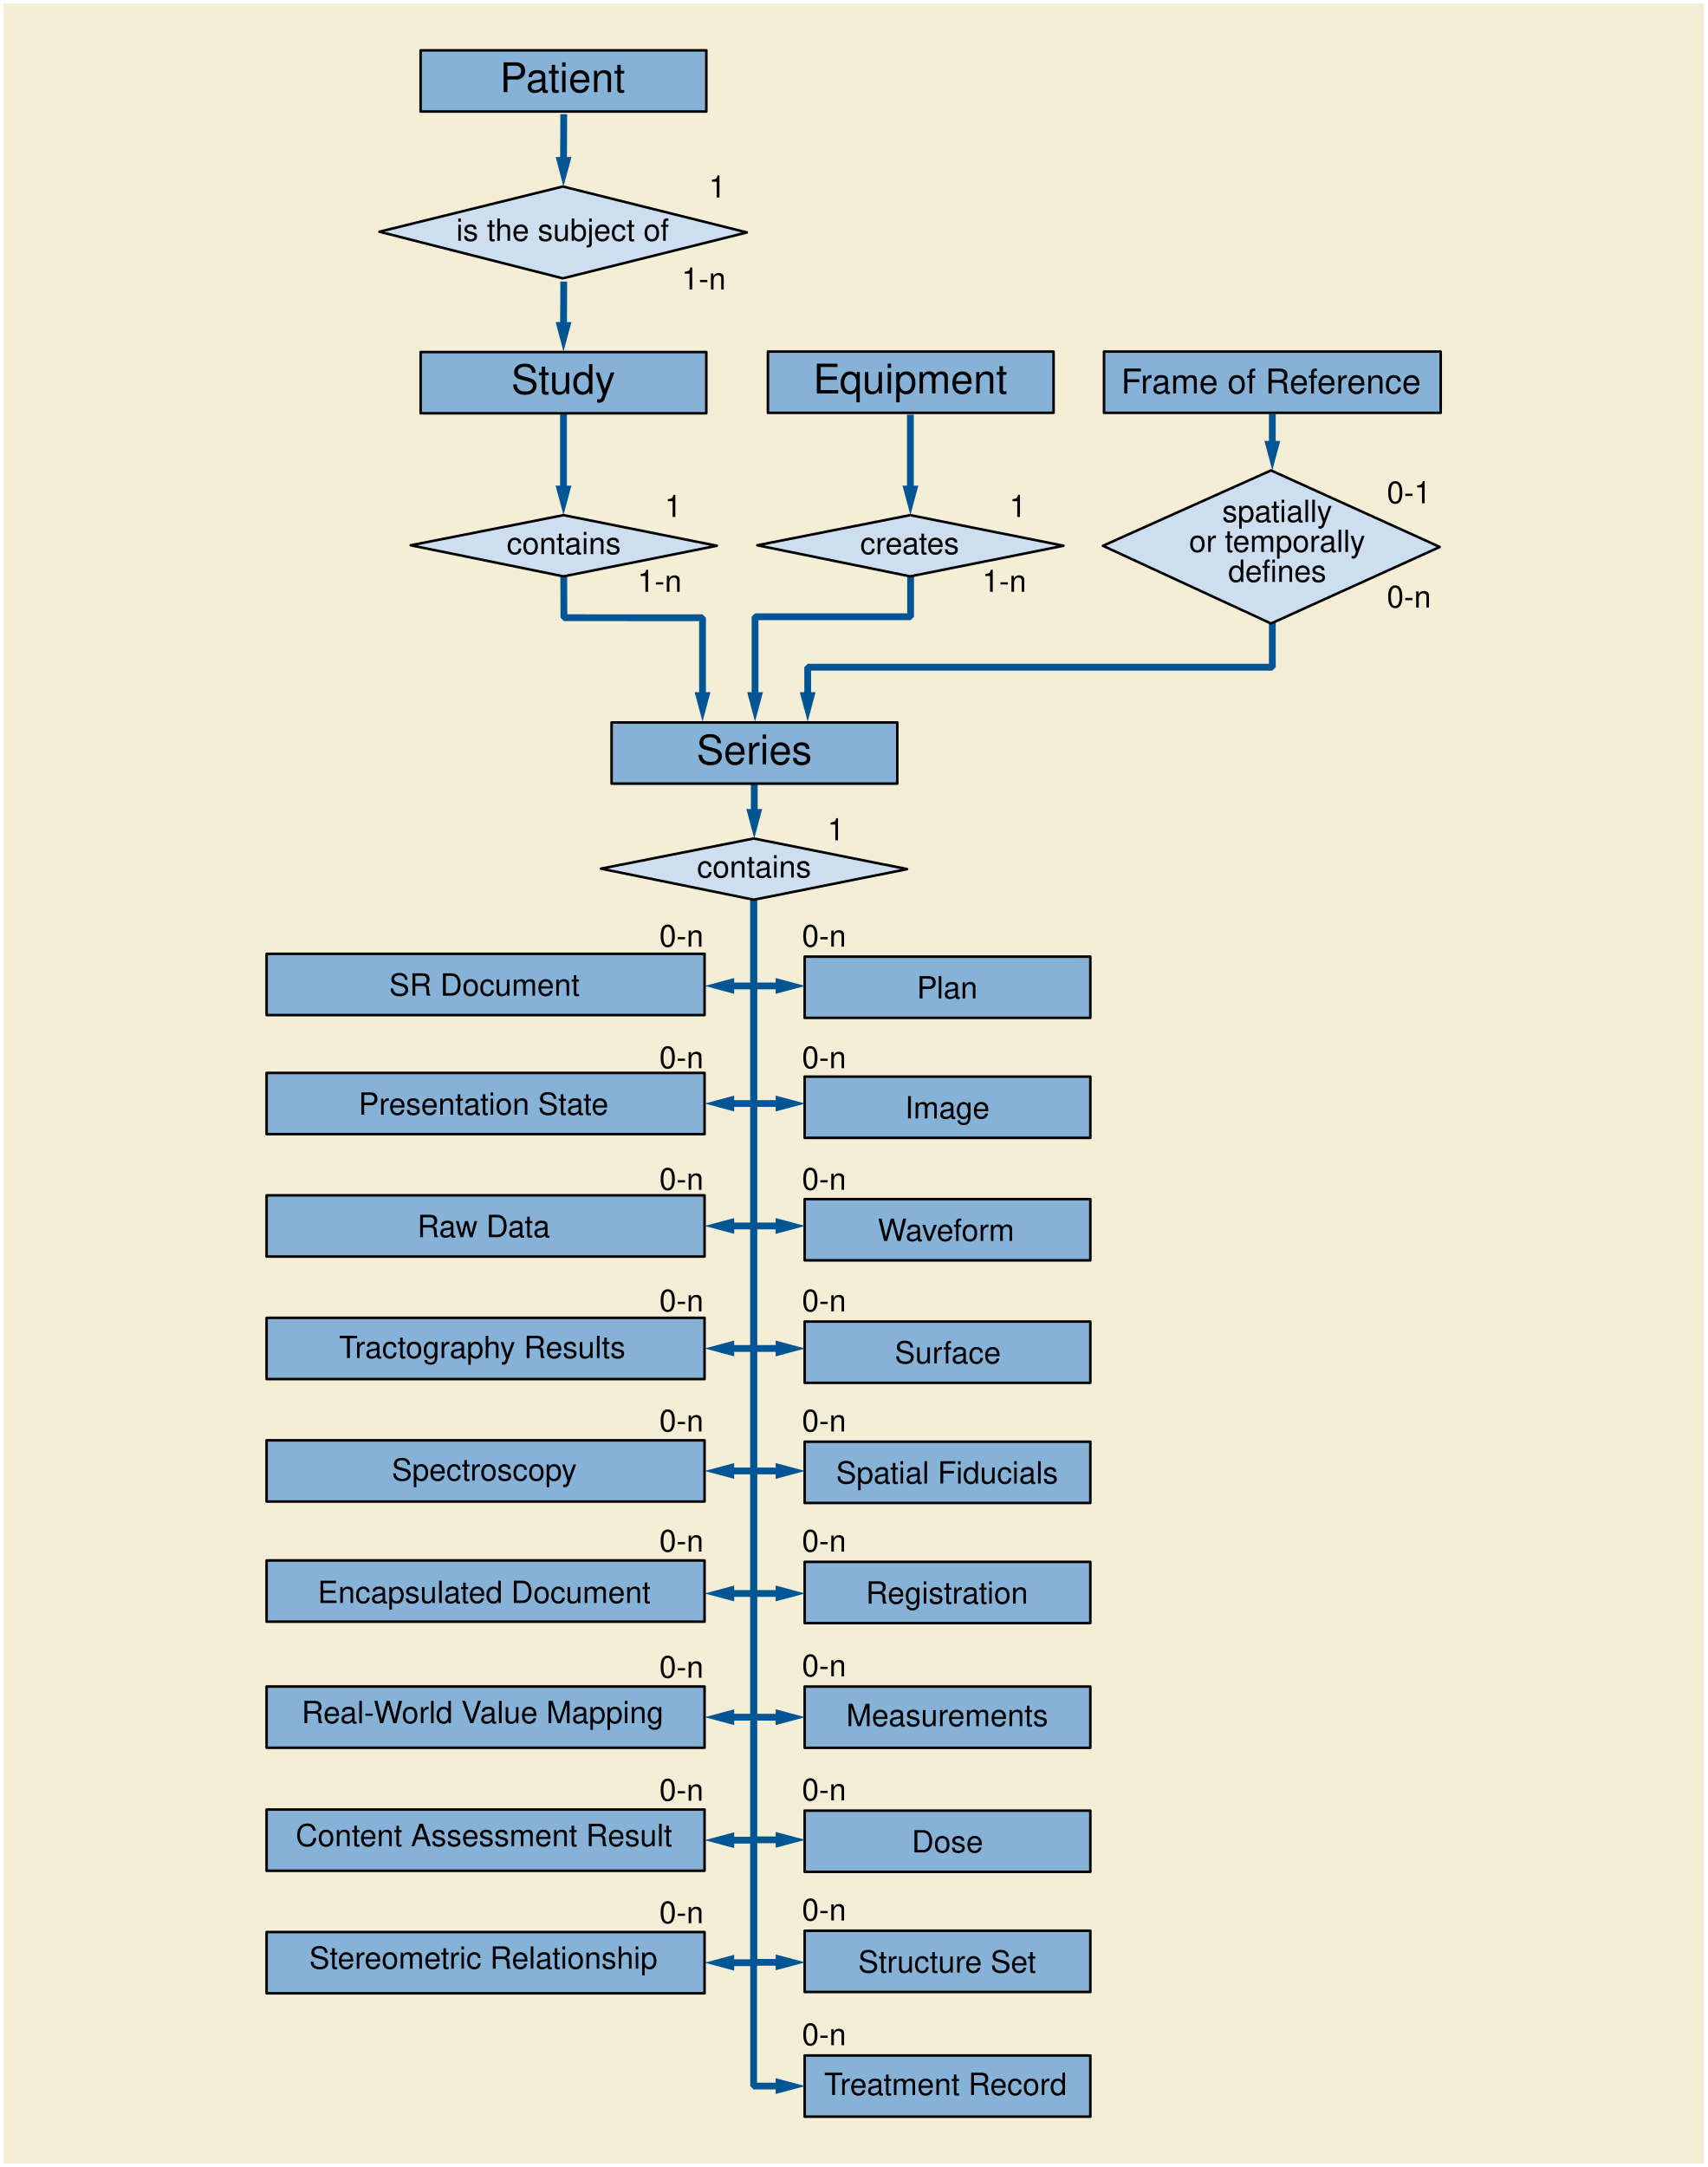
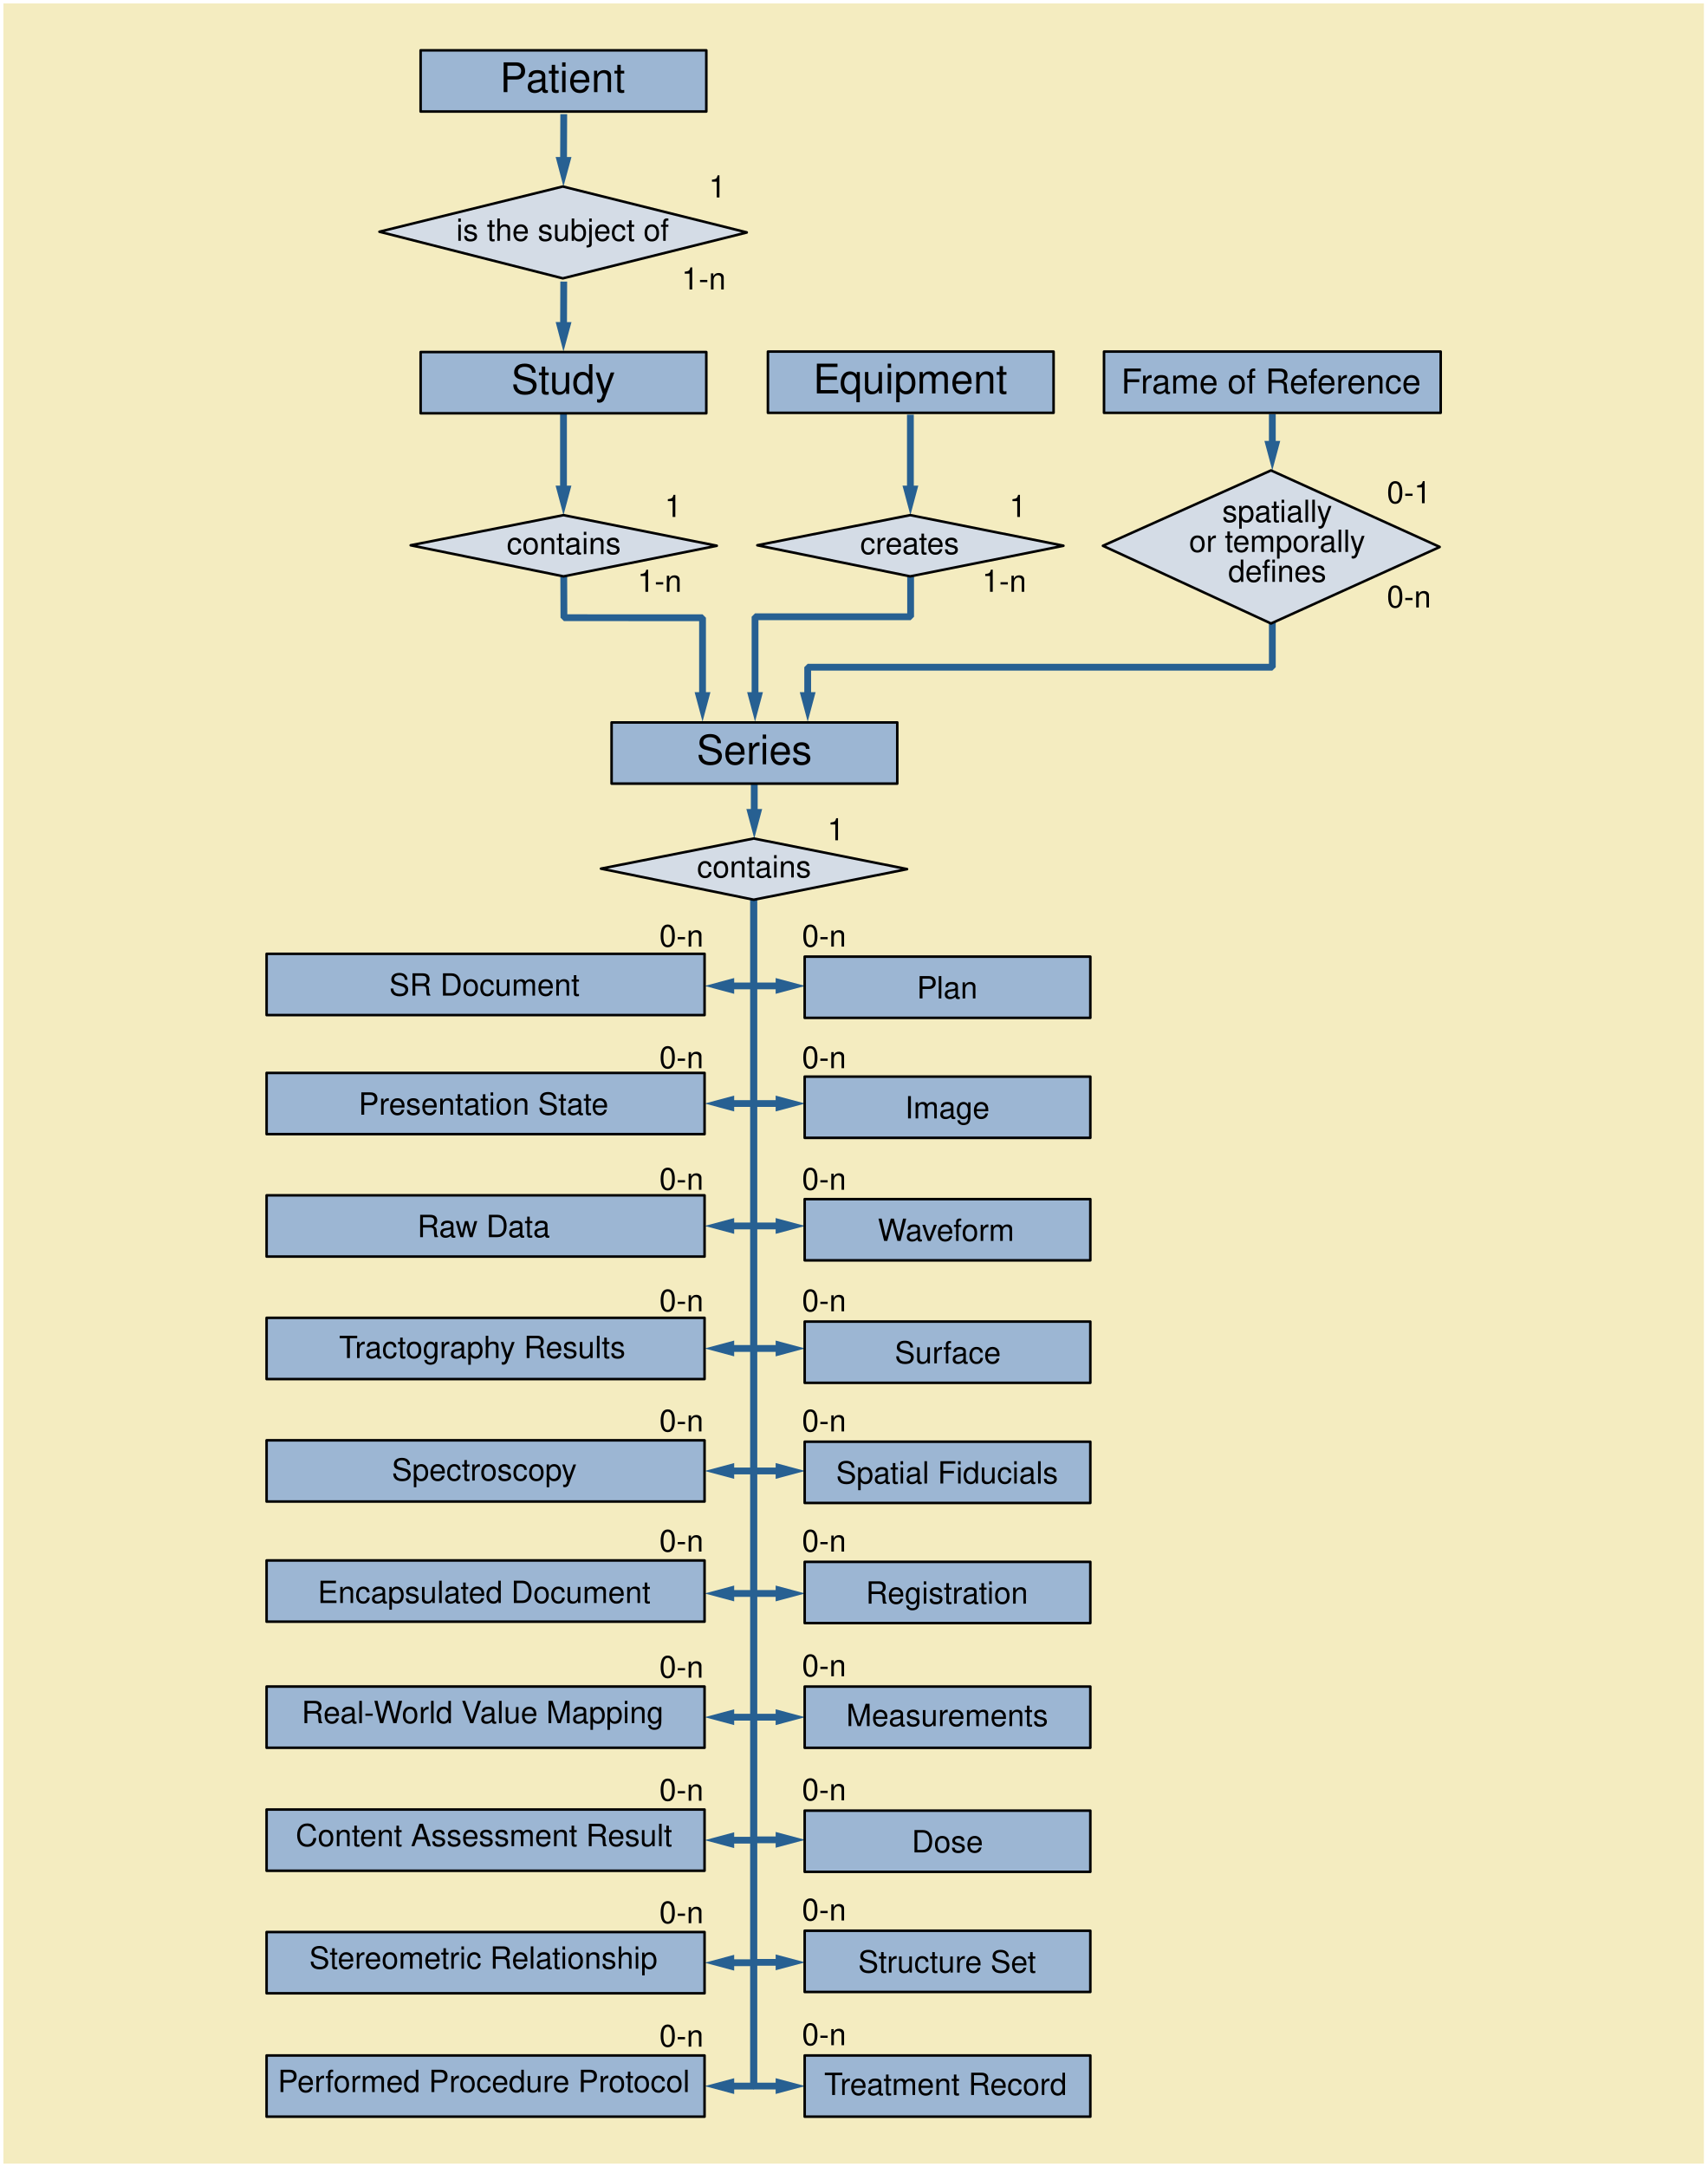
<svg xmlns="http://www.w3.org/2000/svg" version="1.1" id="Layer_1" x="0px" y="0px" width="502px" height="637px" viewBox="0 0 502 637" enable-background="new 0 0 502 637" xml:space="preserve">
  <defs>
    <style type="text/css">
	text {
	  font-family: Helvetica, Verdana, ArialUnicodeMS, san-serif
	}
	</style>
  </defs>
  <g>
   </g>
  <g>
-     <rect x="1" y="1" fill="#F5EED6" width="500" height="635" />
+     <rect x="1" y="1" fill="#F4ECC0" width="500" height="635" />
    <g>
      <g>
        <g>
-           <line fill="none" stroke="#005695" stroke-width="2" stroke-miterlimit="1" x1="374.107" y1="131.193" x2="374.107" y2="121.697" />
-           <g>
-             <polygon fill="#005695" points="376.432,129.607 374.107,138.28 371.783,129.607      " />
-           </g>
-         </g>
-       </g>
-       <g>
-         <g>
-           <line fill="none" stroke="#005695" stroke-width="2" stroke-miterlimit="1" x1="165.686" y1="121.495" x2="165.686" y2="144.339" />
-           <g>
-             <polygon fill="#005695" points="163.361,142.754 165.686,151.427 168.01,142.754      " />
-           </g>
-         </g>
-       </g>
-       <g>
-         <g>
-           <polyline fill="none" stroke="#005695" stroke-width="2" stroke-miterlimit="1" points="206.569,205.056 206.569,181.588       165.813,181.575 165.761,169.241     " />
-           <g>
-             <polygon fill="#005695" points="208.894,203.471 206.569,212.144 204.245,203.471      " />
-           </g>
-         </g>
-       </g>
-       <g>
-         <g>
-           <line fill="none" stroke="#005695" stroke-width="2" stroke-miterlimit="1" x1="267.688" y1="121.89" x2="267.688" y2="144.335" />
-           <g>
-             <polygon fill="#005695" points="265.363,142.75 267.688,151.423 270.012,142.75      " />
-           </g>
-         </g>
-       </g>
-       <g>
-         <g>
-           <polyline fill="none" stroke="#005695" stroke-width="2" stroke-miterlimit="1" points="237.489,205.056 237.489,196.126       374.107,196.126 374.107,181.621     " />
-           <g>
-             <polygon fill="#005695" points="239.813,203.471 237.489,212.144 235.165,203.471      " />
-           </g>
-         </g>
-       </g>
-       <g>
-         <g>
-           <polyline fill="none" stroke="#005695" stroke-width="2" stroke-miterlimit="1" points="222.007,205.056 222.007,181.298       267.752,181.298 267.752,169.241     " />
-           <g>
-             <polygon fill="#005695" points="224.331,203.471 222.007,212.144 219.683,203.471      " />
-           </g>
-         </g>
-       </g>
-       <g>
-         <g>
-           <line fill="none" stroke="#005695" stroke-width="2" stroke-miterlimit="1" x1="165.758" y1="82.769" x2="165.704" y2="96.264" />
-           <g>
-             <polygon fill="#005695" points="163.386,94.67 165.676,103.352 168.035,94.688      " />
-           </g>
-         </g>
-       </g>
-       <g>
-         <g>
-           <line fill="none" stroke="#005695" stroke-width="2" stroke-miterlimit="1" x1="165.758" y1="33.57" x2="165.703" y2="47.738" />
-           <g>
-             <polygon fill="#005695" points="163.385,46.144 165.676,54.825 168.033,46.162      " />
-           </g>
-         </g>
-       </g>
-       <g>
-         <g>
-           <polyline fill="none" stroke="#005695" stroke-width="2" stroke-miterlimit="1" points="214.288,289.819 221.619,289.819       221.619,264.294     " />
-           <g>
-             <polygon fill="#005695" points="215.873,292.144 207.2,289.819 215.873,287.495      " />
-           </g>
-         </g>
-       </g>
-       <g>
-         <g>
-           <polyline fill="none" stroke="#005695" stroke-width="2" stroke-miterlimit="1" points="229.654,289.819 221.594,289.819       221.594,264.294     " />
-           <g>
-             <polygon fill="#005695" points="228.068,287.495 236.741,289.819 228.068,292.144      " />
-           </g>
-         </g>
-       </g>
-       <g>
-         <g>
-           <polyline fill="none" stroke="#005695" stroke-width="2" stroke-miterlimit="1" points="214.288,324.385 221.619,324.385       221.619,289.775     " />
-           <g>
-             <polygon fill="#005695" points="215.873,326.709 207.2,324.385 215.873,322.061      " />
-           </g>
-         </g>
-       </g>
-       <g>
-         <g>
-           <polyline fill="none" stroke="#005695" stroke-width="2" stroke-miterlimit="1" points="229.654,324.385 221.594,324.385       221.594,289.775     " />
-           <g>
-             <polygon fill="#005695" points="228.068,322.061 236.741,324.385 228.068,326.709      " />
-           </g>
-         </g>
-       </g>
-       <g>
-         <g>
-           <polyline fill="none" stroke="#005695" stroke-width="2" stroke-miterlimit="1" points="214.288,360.375 221.619,360.375       221.619,324.309     " />
-           <g>
-             <polygon fill="#005695" points="215.873,362.699 207.2,360.375 215.873,358.051      " />
-           </g>
-         </g>
-       </g>
-       <g>
-         <g>
-           <polyline fill="none" stroke="#005695" stroke-width="2" stroke-miterlimit="1" points="229.654,360.375 221.594,360.375       221.594,324.309     " />
-           <g>
-             <polygon fill="#005695" points="228.068,358.051 236.741,360.375 228.068,362.699      " />
-           </g>
-         </g>
-       </g>
-       <g>
-         <g>
-           <polyline fill="none" stroke="#005695" stroke-width="2" stroke-miterlimit="1" points="214.288,396.385 221.619,396.385       221.619,360.318     " />
-           <g>
-             <polygon fill="#005695" points="215.873,398.709 207.2,396.385 215.873,394.061      " />
-           </g>
-         </g>
-       </g>
-       <g>
-         <g>
-           <polyline fill="none" stroke="#005695" stroke-width="2" stroke-miterlimit="1" points="229.654,396.385 221.594,396.385       221.594,360.318     " />
-           <g>
-             <polygon fill="#005695" points="228.068,394.061 236.741,396.385 228.068,398.709      " />
-           </g>
-         </g>
-       </g>
-       <g>
-         <g>
-           <polyline fill="none" stroke="#005695" stroke-width="2" stroke-miterlimit="1" points="214.288,432.395 221.619,432.395       221.619,396.328     " />
-           <g>
-             <polygon fill="#005695" points="215.873,434.719 207.2,432.395 215.873,430.07      " />
-           </g>
-         </g>
-       </g>
-       <g>
-         <g>
-           <polyline fill="none" stroke="#005695" stroke-width="2" stroke-miterlimit="1" points="229.654,432.395 221.594,432.395       221.594,396.328     " />
-           <g>
-             <polygon fill="#005695" points="228.068,430.07 236.741,432.395 228.068,434.719      " />
-           </g>
-         </g>
-       </g>
-       <g>
-         <g>
-           <polyline fill="none" stroke="#005695" stroke-width="2" stroke-miterlimit="1" points="214.288,468.404 221.619,468.404       221.619,432.338     " />
-           <g>
-             <polygon fill="#005695" points="215.873,470.729 207.2,468.404 215.873,466.08      " />
-           </g>
-         </g>
-       </g>
-       <g>
-         <g>
-           <polyline fill="none" stroke="#005695" stroke-width="2" stroke-miterlimit="1" points="229.654,468.404 221.594,468.404       221.594,432.338     " />
-           <g>
-             <polygon fill="#005695" points="228.068,466.08 236.741,468.404 228.068,470.729      " />
-           </g>
-         </g>
-       </g>
-       <g>
-         <g>
-           <polyline fill="none" stroke="#005695" stroke-width="2" stroke-miterlimit="1" points="229.654,504.775 221.594,504.775       221.594,468.564     " />
-           <g>
-             <polygon fill="#005695" points="228.068,502.451 236.741,504.775 228.068,507.1      " />
-           </g>
-         </g>
-       </g>
-       <g>
-         <g>
-           <line fill="none" stroke="#005695" stroke-width="2" stroke-miterlimit="1" x1="221.78" y1="230.317" x2="221.78" y2="239.392" />
-           <g>
-             <polygon fill="#005695" points="219.456,237.807 221.78,246.479 224.104,237.807      " />
-           </g>
-         </g>
-       </g>
-       <polygon fill="#CCDEF0" stroke="#010101" stroke-width="0.75" stroke-linecap="round" stroke-linejoin="round" stroke-miterlimit="1" points="    120.753,160.289 165.687,151.427 210.751,160.417 210.751,160.438 165.687,169.427   " />
-       <g>
-         <text transform="matrix(1 0 0 1 148.9907 162.8833)" font-size="9">contains</text>
-       </g>
-       <polygon fill="#CCDEF0" stroke="#010101" stroke-width="0.75" stroke-linecap="round" stroke-linejoin="round" stroke-miterlimit="1" points="    222.681,160.285 267.615,151.423 312.68,160.413 312.68,160.434 267.615,169.423   " />
-       <g>
-         <text transform="matrix(1 0 0 1 252.9238 162.8833)" font-size="9">creates</text>
-       </g>
-       <polygon fill="#CCDEF0" stroke="#010101" stroke-width="0.75" stroke-linecap="round" stroke-linejoin="round" stroke-miterlimit="1" points="    324.295,160.435 373.723,138.28 423.295,160.756 423.295,160.806 373.723,183.28   " />
-       <g>
-         <text transform="matrix(1 0 0 1 359.374 153.4458)">
+           <line fill="none" stroke="#276092" stroke-width="2" stroke-miterlimit="1" x1="374.107" y1="131.193" x2="374.107" y2="121.697" />
+           <g>
+             <polygon fill="#276092" points="376.432,129.607 374.107,138.28 371.783,129.607      " />
+           </g>
+         </g>
+       </g>
+       <g>
+         <g>
+           <line fill="none" stroke="#276092" stroke-width="2" stroke-miterlimit="1" x1="165.686" y1="121.495" x2="165.686" y2="144.339" />
+           <g>
+             <polygon fill="#276092" points="163.361,142.754 165.686,151.427 168.01,142.754      " />
+           </g>
+         </g>
+       </g>
+       <g>
+         <g>
+           <polyline fill="none" stroke="#276092" stroke-width="2" stroke-miterlimit="1" points="206.569,205.056 206.569,181.588       165.813,181.575 165.761,169.241     " />
+           <g>
+             <polygon fill="#276092" points="208.894,203.471 206.569,212.144 204.245,203.471      " />
+           </g>
+         </g>
+       </g>
+       <g>
+         <g>
+           <line fill="none" stroke="#276092" stroke-width="2" stroke-miterlimit="1" x1="267.688" y1="121.89" x2="267.688" y2="144.335" />
+           <g>
+             <polygon fill="#276092" points="265.363,142.75 267.688,151.423 270.012,142.75      " />
+           </g>
+         </g>
+       </g>
+       <g>
+         <g>
+           <polyline fill="none" stroke="#276092" stroke-width="2" stroke-miterlimit="1" points="237.489,205.056 237.489,196.126       374.107,196.126 374.107,181.621     " />
+           <g>
+             <polygon fill="#276092" points="239.813,203.471 237.489,212.144 235.165,203.471      " />
+           </g>
+         </g>
+       </g>
+       <g>
+         <g>
+           <polyline fill="none" stroke="#276092" stroke-width="2" stroke-miterlimit="1" points="222.007,205.056 222.007,181.298       267.752,181.298 267.752,169.241     " />
+           <g>
+             <polygon fill="#276092" points="224.331,203.471 222.007,212.144 219.683,203.471      " />
+           </g>
+         </g>
+       </g>
+       <g>
+         <g>
+           <line fill="none" stroke="#276092" stroke-width="2" stroke-miterlimit="1" x1="165.758" y1="82.769" x2="165.704" y2="96.264" />
+           <g>
+             <polygon fill="#276092" points="163.386,94.67 165.676,103.352 168.035,94.688      " />
+           </g>
+         </g>
+       </g>
+       <g>
+         <g>
+           <line fill="none" stroke="#276092" stroke-width="2" stroke-miterlimit="1" x1="165.758" y1="33.57" x2="165.703" y2="47.738" />
+           <g>
+             <polygon fill="#276092" points="163.385,46.144 165.676,54.825 168.033,46.162      " />
+           </g>
+         </g>
+       </g>
+       <g>
+         <g>
+           <polyline fill="none" stroke="#276092" stroke-width="2" stroke-miterlimit="1" points="214.288,289.819 221.619,289.819       221.619,264.294     " />
+           <g>
+             <polygon fill="#276092" points="215.873,292.144 207.2,289.819 215.873,287.495      " />
+           </g>
+         </g>
+       </g>
+       <g>
+         <g>
+           <polyline fill="none" stroke="#276092" stroke-width="2" stroke-miterlimit="1" points="229.654,289.819 221.594,289.819       221.594,264.294     " />
+           <g>
+             <polygon fill="#276092" points="228.068,287.495 236.741,289.819 228.068,292.144      " />
+           </g>
+         </g>
+       </g>
+       <g>
+         <g>
+           <polyline fill="none" stroke="#276092" stroke-width="2" stroke-miterlimit="1" points="214.288,324.385 221.619,324.385       221.619,289.775     " />
+           <g>
+             <polygon fill="#276092" points="215.873,326.709 207.2,324.385 215.873,322.061      " />
+           </g>
+         </g>
+       </g>
+       <g>
+         <g>
+           <polyline fill="none" stroke="#276092" stroke-width="2" stroke-miterlimit="1" points="229.654,324.385 221.594,324.385       221.594,289.775     " />
+           <g>
+             <polygon fill="#276092" points="228.068,322.061 236.741,324.385 228.068,326.709      " />
+           </g>
+         </g>
+       </g>
+       <g>
+         <g>
+           <polyline fill="none" stroke="#276092" stroke-width="2" stroke-miterlimit="1" points="214.288,360.375 221.619,360.375       221.619,324.309     " />
+           <g>
+             <polygon fill="#276092" points="215.873,362.699 207.2,360.375 215.873,358.051      " />
+           </g>
+         </g>
+       </g>
+       <g>
+         <g>
+           <polyline fill="none" stroke="#276092" stroke-width="2" stroke-miterlimit="1" points="229.654,360.375 221.594,360.375       221.594,324.309     " />
+           <g>
+             <polygon fill="#276092" points="228.068,358.051 236.741,360.375 228.068,362.699      " />
+           </g>
+         </g>
+       </g>
+       <g>
+         <g>
+           <polyline fill="none" stroke="#276092" stroke-width="2" stroke-miterlimit="1" points="214.288,396.385 221.619,396.385       221.619,360.318     " />
+           <g>
+             <polygon fill="#276092" points="215.873,398.709 207.2,396.385 215.873,394.061      " />
+           </g>
+         </g>
+       </g>
+       <g>
+         <g>
+           <polyline fill="none" stroke="#276092" stroke-width="2" stroke-miterlimit="1" points="229.654,396.385 221.594,396.385       221.594,360.318     " />
+           <g>
+             <polygon fill="#276092" points="228.068,394.061 236.741,396.385 228.068,398.709      " />
+           </g>
+         </g>
+       </g>
+       <g>
+         <g>
+           <polyline fill="none" stroke="#276092" stroke-width="2" stroke-miterlimit="1" points="214.288,432.395 221.619,432.395       221.619,396.328     " />
+           <g>
+             <polygon fill="#276092" points="215.873,434.719 207.2,432.395 215.873,430.07      " />
+           </g>
+         </g>
+       </g>
+       <g>
+         <g>
+           <polyline fill="none" stroke="#276092" stroke-width="2" stroke-miterlimit="1" points="229.654,432.395 221.594,432.395       221.594,396.328     " />
+           <g>
+             <polygon fill="#276092" points="228.068,430.07 236.741,432.395 228.068,434.719      " />
+           </g>
+         </g>
+       </g>
+       <g>
+         <g>
+           <polyline fill="none" stroke="#276092" stroke-width="2" stroke-miterlimit="1" points="214.288,468.404 221.619,468.404       221.619,432.338     " />
+           <g>
+             <polygon fill="#276092" points="215.873,470.729 207.2,468.404 215.873,466.08      " />
+           </g>
+         </g>
+       </g>
+       <g>
+         <g>
+           <polyline fill="none" stroke="#276092" stroke-width="2" stroke-miterlimit="1" points="229.654,468.404 221.594,468.404       221.594,432.338     " />
+           <g>
+             <polygon fill="#276092" points="228.068,466.08 236.741,468.404 228.068,470.729      " />
+           </g>
+         </g>
+       </g>
+       <g>
+         <g>
+           <polyline fill="none" stroke="#276092" stroke-width="2" stroke-miterlimit="1" points="229.654,504.775 221.594,504.775       221.594,468.564     " />
+           <g>
+             <polygon fill="#276092" points="228.068,502.451 236.741,504.775 228.068,507.1      " />
+           </g>
+         </g>
+       </g>
+       <g>
+         <g>
+           <line fill="none" stroke="#276092" stroke-width="2" stroke-miterlimit="1" x1="221.78" y1="230.317" x2="221.78" y2="239.392" />
+           <g>
+             <polygon fill="#276092" points="219.456,237.807 221.78,246.479 224.104,237.807      " />
+           </g>
+         </g>
+       </g>
+       <polygon fill="#D4DCE6" stroke="#010101" stroke-width="0.75" stroke-linecap="round" stroke-linejoin="round" stroke-miterlimit="1" points="    120.753,160.289 165.687,151.427 210.751,160.417 210.751,160.438 165.687,169.427   " />
+       <g>
+         <text transform="matrix(1 0 0 1 148.9907 162.8789)" font-size="9">contains</text>
+       </g>
+       <polygon fill="#D4DCE6" stroke="#010101" stroke-width="0.75" stroke-linecap="round" stroke-linejoin="round" stroke-miterlimit="1" points="    222.681,160.285 267.615,151.423 312.68,160.413 312.68,160.434 267.615,169.423   " />
+       <g>
+         <text transform="matrix(1 0 0 1 252.9229 162.8789)" font-size="9">creates</text>
+       </g>
+       <polygon fill="#D4DCE6" stroke="#010101" stroke-width="0.75" stroke-linecap="round" stroke-linejoin="round" stroke-miterlimit="1" points="    324.295,160.435 373.723,138.28 423.295,160.756 423.295,160.806 373.723,183.28   " />
+       <g>
+         <text transform="matrix(1 0 0 1 359.374 153.4414)">
          <tspan x="0" y="0" font-size="9">spatially</tspan>
          <tspan x="-9.751" y="8.8" font-size="9">or temporally</tspan>
          <tspan x="1.747" y="17.6" font-size="9">defines</tspan>
        </text>
      </g>
-       <rect x="225.796" y="103.352" fill="#86B2D8" stroke="#010101" stroke-width="0.75" stroke-linecap="round" stroke-linejoin="round" stroke-miterlimit="1" width="83.993" height="18" />
-       <g>
-         <text transform="matrix(1 0 0 1 239.1074 115.644)" font-size="12">Equipment</text>
-       </g>
-       <rect x="324.615" y="103.352" fill="#86B2D8" stroke="#010101" stroke-width="0.75" stroke-linecap="round" stroke-linejoin="round" stroke-miterlimit="1" width="99" height="18" />
-       <g>
-         <text transform="matrix(1 0 0 1 329.6641 115.644)" font-size="10">Frame of Reference</text>
-       </g>
-       <rect x="123.677" y="14.789" fill="#86B2D8" stroke="#010101" stroke-width="0.75" stroke-linecap="round" stroke-linejoin="round" stroke-miterlimit="1" width="84.004" height="18" />
-       <g>
-         <text transform="matrix(1 0 0 1 146.9956 27.0767)" font-size="12">Patient</text>
-       </g>
-       <rect x="123.681" y="103.489" fill="#86B2D8" stroke="#010101" stroke-width="0.75" stroke-linecap="round" stroke-linejoin="round" stroke-miterlimit="1" width="83.996" height="18" />
-       <g>
-         <text transform="matrix(1 0 0 1 150.3335 115.7798)" font-size="12">Study</text>
-       </g>
-       <g>
-         <text transform="matrix(1 0 0 1 195.4468 151.9604)" font-size="9">1</text>
-       </g>
-       <g>
-         <text transform="matrix(1 0 0 1 187.4448 173.9663)" font-size="9">1-n</text>
-       </g>
-       <g>
-         <text transform="matrix(1 0 0 1 296.7793 151.9604)" font-size="9">1</text>
-       </g>
-       <g>
-         <text transform="matrix(1 0 0 1 288.7754 173.9663)" font-size="9">1-n</text>
-       </g>
-       <g>
-         <text transform="matrix(1 0 0 1 407.7754 147.9292)" font-size="9">0-1</text>
-       </g>
-       <g>
-         <text transform="matrix(1 0 0 1 407.7754 178.5737)" font-size="9">0-n</text>
-       </g>
-       <polygon fill="#CCDEF0" stroke="#010101" stroke-width="0.75" stroke-linecap="round" stroke-linejoin="round" stroke-miterlimit="1" points="    111.567,68.118 165.488,54.825 219.568,68.31 219.568,68.341 165.488,81.825   " />
-       <g>
-         <text transform="matrix(1 0 0 1 134.1548 70.7905)" font-size="9">is the subject of</text>
-       </g>
-       <g>
-         <text transform="matrix(1 0 0 1 208.418 58.0483)" font-size="9">1</text>
-       </g>
-       <g>
-         <text transform="matrix(1 0 0 1 200.4155 85.0942)" font-size="9">1-n</text>
-       </g>
-       <rect x="236.601" y="316.479" fill="#86B2D8" stroke="#010101" stroke-width="0.75" stroke-linecap="round" stroke-linejoin="round" stroke-miterlimit="1" width="83.995" height="17.998" />
-       <g>
-         <text transform="matrix(1 0 0 1 266.0908 328.7656)" font-size="9">Image</text>
-       </g>
-       <rect x="236.601" y="352.486" fill="#86B2D8" stroke="#010101" stroke-width="0.75" stroke-linecap="round" stroke-linejoin="round" stroke-miterlimit="1" width="83.995" height="18" />
-       <g>
-         <text transform="matrix(1 0 0 1 258.0947 364.7744)" font-size="9">Waveform</text>
-       </g>
-       <rect x="236.601" y="388.486" fill="#86B2D8" stroke="#010101" stroke-width="0.75" stroke-linecap="round" stroke-linejoin="round" stroke-miterlimit="1" width="83.995" height="18" />
-       <g>
-         <text transform="matrix(1 0 0 1 263.0898 400.7744)" font-size="9">Surface</text>
-       </g>
-       <rect x="78.389" y="315.385" fill="#86B2D8" stroke="#010101" stroke-width="0.75" stroke-linecap="round" stroke-linejoin="round" stroke-miterlimit="1" width="128.778" height="18" />
-       <g>
-         <text transform="matrix(1 0 0 1 105.4312 327.6729)" font-size="9">Presentation State</text>
-       </g>
-       <rect x="78.389" y="351.375" fill="#86B2D8" stroke="#010101" stroke-width="0.75" stroke-linecap="round" stroke-linejoin="round" stroke-miterlimit="1" width="128.778" height="18" />
-       <g>
-         <text transform="matrix(1 0 0 1 122.6973 363.6641)" font-size="9">Raw Data</text>
-       </g>
-       <rect x="78.385" y="387.385" fill="#86B2D8" stroke="#010101" stroke-width="0.75" stroke-linecap="round" stroke-linejoin="round" stroke-miterlimit="1" width="128.778" height="18" />
-       <rect x="78.385" y="423.385" fill="#86B2D8" stroke="#010101" stroke-width="0.75" stroke-linecap="round" stroke-linejoin="round" stroke-miterlimit="1" width="128.778" height="18" />
-       <rect x="78.389" y="280.384" fill="#86B2D8" stroke="#010101" stroke-width="0.75" stroke-linecap="round" stroke-linejoin="round" stroke-miterlimit="1" width="128.778" height="18.001" />
-       <g>
-         <text transform="matrix(1 0 0 1 114.4438 292.6724)" font-size="9">SR Document</text>
-       </g>
-       <polygon fill="#CCDEF0" stroke="#010101" stroke-width="0.75" stroke-linecap="round" stroke-linejoin="round" stroke-miterlimit="1" points="    176.702,255.343 221.636,246.479 266.701,255.47 266.701,255.491 221.636,264.479   " />
-       <g>
-         <text transform="matrix(1 0 0 1 204.9404 257.937)" font-size="9">contains</text>
-       </g>
-       <g>
-         <text transform="matrix(1 0 0 1 243.2817 247.0151)" font-size="9">1</text>
-       </g>
-       <g>
-         <text transform="matrix(1 0 0 1 235.8008 278.269)" font-size="9">0-n</text>
-       </g>
-       <g>
-         <text transform="matrix(1 0 0 1 235.8008 314.0034)" font-size="9">0-n</text>
-       </g>
-       <g>
-         <text transform="matrix(1 0 0 1 235.8008 349.7383)" font-size="9">0-n</text>
-       </g>
-       <g>
-         <text transform="matrix(1 0 0 1 235.8008 385.4727)" font-size="9">0-n</text>
-       </g>
-       <rect x="236.601" y="423.801" fill="#86B2D8" stroke="#010101" stroke-width="0.75" stroke-linecap="round" stroke-linejoin="round" stroke-miterlimit="1" width="83.995" height="18" />
-       <g>
-         <text transform="matrix(1 0 0 1 245.832 436.0889)" font-size="9">Spatial Fiducials</text>
-       </g>
-       <g>
-         <text transform="matrix(1 0 0 1 235.8008 420.7871)" font-size="9">0-n</text>
-       </g>
-       <g>
-         <text transform="matrix(1 0 0 1 193.8608 278.269)" font-size="9">0-n</text>
-       </g>
-       <g>
-         <text transform="matrix(1 0 0 1 193.8608 314.0034)" font-size="9">0-n</text>
-       </g>
-       <g>
-         <text transform="matrix(1 0 0 1 193.8608 349.7383)" font-size="9">0-n</text>
-       </g>
-       <g>
-         <text transform="matrix(1 0 0 1 193.8608 385.4727)" font-size="9">0-n</text>
-       </g>
-       <g>
-         <text transform="matrix(1 0 0 1 193.8608 420.7871)" font-size="9">0-n</text>
-       </g>
-       <rect x="78.385" y="458.699" fill="#86B2D8" stroke="#010101" stroke-width="0.75" stroke-linecap="round" stroke-linejoin="round" stroke-miterlimit="1" width="128.778" height="18" />
-       <g>
-         <text transform="matrix(1 0 0 1 193.8608 456.1016)" font-size="9">0-n</text>
-       </g>
-       <g>
-         <g>
-           <polyline fill="none" stroke="#005695" stroke-width="2" stroke-miterlimit="1" points="214.288,504.775 221.619,504.775       221.619,468.621     " />
-           <g>
-             <polygon fill="#005695" points="215.873,507.1 207.2,504.775 215.873,502.451      " />
-           </g>
-         </g>
-       </g>
-       <rect x="78.385" y="495.764" fill="#86B2D8" stroke="#010101" stroke-width="0.75" stroke-linecap="round" stroke-linejoin="round" stroke-miterlimit="1" width="128.778" height="18" />
-       <g>
-         <text transform="matrix(1 0 0 1 193.8608 493.166)" font-size="9">0-n</text>
-       </g>
-       <rect x="236.601" y="459.115" fill="#86B2D8" stroke="#010101" stroke-width="0.75" stroke-linecap="round" stroke-linejoin="round" stroke-miterlimit="1" width="83.995" height="18" />
-       <g>
-         <text transform="matrix(1 0 0 1 254.5859 471.4033)" font-size="9">Registration</text>
-       </g>
-       <g>
-         <text transform="matrix(1 0 0 1 235.8008 456.1016)" font-size="9">0-n</text>
-       </g>
-       <rect x="236.601" y="495.775" fill="#86B2D8" stroke="#010101" stroke-width="0.75" stroke-linecap="round" stroke-linejoin="round" stroke-miterlimit="1" width="83.995" height="18" />
-       <g>
-         <text transform="matrix(1 0 0 1 235.8008 492.7617)" font-size="9">0-n</text>
-       </g>
-       <rect x="236.601" y="281.206" fill="#86B2D8" stroke="#010101" stroke-width="0.75" stroke-linecap="round" stroke-linejoin="round" stroke-miterlimit="1" width="83.995" height="18.001" />
-       <g>
-         <text transform="matrix(1 0 0 1 269.5908 293.4941)" font-size="9">Plan</text>
-       </g>
-       <rect x="179.829" y="212.361" fill="#86B2D8" stroke="#010101" stroke-width="0.75" stroke-linecap="round" stroke-linejoin="round" stroke-miterlimit="1" width="84.001" height="17.987" />
-       <g>
-         <text transform="matrix(1 0 0 1 204.8218 224.6641)" font-size="12">Series</text>
-       </g>
-       <g>
-         <text transform="matrix(1 0 0 1 248.8359 507.4033)" font-size="9">Measurements</text>
-       </g>
-       <g>
-         <text transform="matrix(1 0 0 1 99.687 399.209)" font-size="9">Tractography Results</text>
-       </g>
-       <g>
-         <text transform="matrix(1 0 0 1 115.1909 435.2178)" font-size="9">Spectroscopy</text>
-       </g>
-       <g>
-         <text transform="matrix(1 0 0 1 93.4248 471.2178)" font-size="9">Encapsulated Document</text>
-       </g>
-       <g>
-         <text transform="matrix(1 0 0 1 88.6787 506.5322)" font-size="9">Real-World Value Mapping</text>
-       </g>
-       <g>
-         <g>
-           <polyline fill="none" stroke="#005695" stroke-width="2" stroke-miterlimit="1" points="214.288,540.93 221.619,540.93       221.619,504.775     " />
-           <g>
-             <polygon fill="#005695" points="215.873,543.254 207.2,540.93 215.873,538.605      " />
-           </g>
-         </g>
-       </g>
-       <rect x="78.385" y="531.918" fill="#86B2D8" stroke="#010101" stroke-width="0.75" stroke-linecap="round" stroke-linejoin="round" stroke-miterlimit="1" width="128.778" height="18" />
-       <g>
-         <text transform="matrix(1 0 0 1 193.8608 529.3203)" font-size="9">0-n</text>
-       </g>
-       <g>
-         <text transform="matrix(1 0 0 1 86.9297 542.6865)" font-size="9">Content Assessment Result</text>
-       </g>
-       <g>
-         <g>
-           <polyline fill="none" stroke="#005695" stroke-width="2" stroke-miterlimit="1" points="229.654,540.83 221.594,540.83       221.594,504.764     " />
-           <g>
-             <polygon fill="#005695" points="228.068,538.506 236.741,540.83 228.068,543.154      " />
-           </g>
-         </g>
-       </g>
-       <g>
-         <g>
-           <polyline fill="none" stroke="#005695" stroke-width="2" stroke-miterlimit="1" points="229.654,576.84 221.594,576.84       221.594,540.773     " />
-           <g>
-             <polygon fill="#005695" points="228.068,574.516 236.741,576.84 228.068,579.164      " />
-           </g>
-         </g>
-       </g>
-       <g>
-         <g>
-           <polyline fill="none" stroke="#005695" stroke-width="2" stroke-miterlimit="1" points="229.654,613.211 221.594,613.211       221.594,577     " />
-           <g>
-             <polygon fill="#005695" points="228.068,610.887 236.741,613.211 228.068,615.535      " />
-           </g>
-         </g>
-       </g>
-       <rect x="236.601" y="532.236" fill="#86B2D8" stroke="#010101" stroke-width="0.75" stroke-linecap="round" stroke-linejoin="round" stroke-miterlimit="1" width="83.995" height="18" />
-       <g>
-         <text transform="matrix(1 0 0 1 268.0928 544.5244)" font-size="9">Dose</text>
-       </g>
-       <g>
-         <text transform="matrix(1 0 0 1 235.8008 529.2227)" font-size="9">0-n</text>
-       </g>
-       <rect x="236.601" y="567.551" fill="#86B2D8" stroke="#010101" stroke-width="0.75" stroke-linecap="round" stroke-linejoin="round" stroke-miterlimit="1" width="83.995" height="18" />
-       <g>
-         <text transform="matrix(1 0 0 1 252.3359 579.8389)" font-size="9">Structure Set</text>
-       </g>
-       <g>
-         <text transform="matrix(1 0 0 1 235.8008 564.5371)" font-size="9">0-n</text>
-       </g>
-       <rect x="236.601" y="604.211" fill="#86B2D8" stroke="#010101" stroke-width="0.75" stroke-linecap="round" stroke-linejoin="round" stroke-miterlimit="1" width="83.995" height="18" />
-       <g>
-         <text transform="matrix(1 0 0 1 235.8008 601.1973)" font-size="9">0-n</text>
-       </g>
-       <g>
-         <text transform="matrix(1 0 0 1 242.334 615.8389)" font-size="9">Treatment Record</text>
-       </g>
-       <g>
-         <g>
-           <polyline fill="none" stroke="#005695" stroke-width="2" stroke-miterlimit="1" points="214.288,576.947 221.619,576.947       221.619,540.793     " />
-           <g>
-             <polygon fill="#005695" points="215.873,579.271 207.2,576.947 215.873,574.623      " />
-           </g>
-         </g>
-       </g>
-       <rect x="78.385" y="567.936" fill="#86B2D8" stroke="#010101" stroke-width="0.75" stroke-linecap="round" stroke-linejoin="round" stroke-miterlimit="1" width="128.778" height="18" />
-       <g>
-         <text transform="matrix(1 0 0 1 193.8608 565.3379)" font-size="9">0-n</text>
-       </g>
-       <g>
-         <text transform="matrix(1 0 0 1 90.9312 578.7041)" font-size="9">Stereometric Relationship</text>
+       <rect x="225.796" y="103.352" fill="#9CB6D3" stroke="#010101" stroke-width="0.75" stroke-linecap="round" stroke-linejoin="round" stroke-miterlimit="1" width="83.993" height="18" />
+       <g>
+         <text transform="matrix(1 0 0 1 239.1074 115.6396)" font-size="12">Equipment</text>
+       </g>
+       <rect x="324.615" y="103.352" fill="#9CB6D3" stroke="#010101" stroke-width="0.75" stroke-linecap="round" stroke-linejoin="round" stroke-miterlimit="1" width="99" height="18" />
+       <g>
+         <text transform="matrix(1 0 0 1 329.665 115.6396)" font-size="10">Frame of Reference</text>
+       </g>
+       <rect x="123.677" y="14.789" fill="#9CB6D3" stroke="#010101" stroke-width="0.75" stroke-linecap="round" stroke-linejoin="round" stroke-miterlimit="1" width="84.004" height="18" />
+       <g>
+         <text transform="matrix(1 0 0 1 146.9956 27.0723)" font-size="12">Patient</text>
+       </g>
+       <rect x="123.681" y="103.489" fill="#9CB6D3" stroke="#010101" stroke-width="0.75" stroke-linecap="round" stroke-linejoin="round" stroke-miterlimit="1" width="83.996" height="18" />
+       <g>
+         <text transform="matrix(1 0 0 1 150.3335 115.7754)" font-size="12">Study</text>
+       </g>
+       <g>
+         <text transform="matrix(1 0 0 1 195.4468 151.9561)" font-size="9">1</text>
+       </g>
+       <g>
+         <text transform="matrix(1 0 0 1 187.4448 173.9619)" font-size="9">1-n</text>
+       </g>
+       <g>
+         <text transform="matrix(1 0 0 1 296.7783 151.9561)" font-size="9">1</text>
+       </g>
+       <g>
+         <text transform="matrix(1 0 0 1 288.7764 173.9619)" font-size="9">1-n</text>
+       </g>
+       <g>
+         <text transform="matrix(1 0 0 1 407.7764 147.9248)" font-size="9">0-1</text>
+       </g>
+       <g>
+         <text transform="matrix(1 0 0 1 407.7764 178.5693)" font-size="9">0-n</text>
+       </g>
+       <polygon fill="#D4DCE6" stroke="#010101" stroke-width="0.75" stroke-linecap="round" stroke-linejoin="round" stroke-miterlimit="1" points="    111.567,68.118 165.488,54.825 219.568,68.31 219.568,68.341 165.488,81.825   " />
+       <g>
+         <text transform="matrix(1 0 0 1 134.1548 70.7861)" font-size="9">is the subject of</text>
+       </g>
+       <g>
+         <text transform="matrix(1 0 0 1 208.418 58.0439)" font-size="9">1</text>
+       </g>
+       <g>
+         <text transform="matrix(1 0 0 1 200.4155 85.0898)" font-size="9">1-n</text>
+       </g>
+       <rect x="236.601" y="316.479" fill="#9CB6D3" stroke="#010101" stroke-width="0.75" stroke-linecap="round" stroke-linejoin="round" stroke-miterlimit="1" width="83.995" height="17.998" />
+       <g>
+         <text transform="matrix(1 0 0 1 266.0908 328.7607)" font-size="9">Image</text>
+       </g>
+       <rect x="236.601" y="352.486" fill="#9CB6D3" stroke="#010101" stroke-width="0.75" stroke-linecap="round" stroke-linejoin="round" stroke-miterlimit="1" width="83.995" height="18" />
+       <g>
+         <text transform="matrix(1 0 0 1 258.0947 364.7705)" font-size="9">Waveform</text>
+       </g>
+       <rect x="236.601" y="388.486" fill="#9CB6D3" stroke="#010101" stroke-width="0.75" stroke-linecap="round" stroke-linejoin="round" stroke-miterlimit="1" width="83.995" height="18" />
+       <g>
+         <text transform="matrix(1 0 0 1 263.0889 400.7705)" font-size="9">Surface</text>
+       </g>
+       <rect x="78.389" y="315.385" fill="#9CB6D3" stroke="#010101" stroke-width="0.75" stroke-linecap="round" stroke-linejoin="round" stroke-miterlimit="1" width="128.778" height="18" />
+       <g>
+         <text transform="matrix(1 0 0 1 105.4312 327.6689)" font-size="9">Presentation State</text>
+       </g>
+       <rect x="78.389" y="351.375" fill="#9CB6D3" stroke="#010101" stroke-width="0.75" stroke-linecap="round" stroke-linejoin="round" stroke-miterlimit="1" width="128.778" height="18" />
+       <g>
+         <text transform="matrix(1 0 0 1 122.6973 363.6592)" font-size="9">Raw Data</text>
+       </g>
+       <rect x="78.385" y="387.385" fill="#9CB6D3" stroke="#010101" stroke-width="0.75" stroke-linecap="round" stroke-linejoin="round" stroke-miterlimit="1" width="128.778" height="18" />
+       <rect x="78.385" y="423.385" fill="#9CB6D3" stroke="#010101" stroke-width="0.75" stroke-linecap="round" stroke-linejoin="round" stroke-miterlimit="1" width="128.778" height="18" />
+       <rect x="78.389" y="280.384" fill="#9CB6D3" stroke="#010101" stroke-width="0.75" stroke-linecap="round" stroke-linejoin="round" stroke-miterlimit="1" width="128.778" height="18.001" />
+       <g>
+         <text transform="matrix(1 0 0 1 114.4438 292.668)" font-size="9">SR Document</text>
+       </g>
+       <polygon fill="#D4DCE6" stroke="#010101" stroke-width="0.75" stroke-linecap="round" stroke-linejoin="round" stroke-miterlimit="1" points="    176.702,255.343 221.636,246.479 266.701,255.47 266.701,255.491 221.636,264.479   " />
+       <g>
+         <text transform="matrix(1 0 0 1 204.9404 257.9326)" font-size="9">contains</text>
+       </g>
+       <g>
+         <text transform="matrix(1 0 0 1 243.2817 247.0107)" font-size="9">1</text>
+       </g>
+       <g>
+         <text transform="matrix(1 0 0 1 235.8008 278.2646)" font-size="9">0-n</text>
+       </g>
+       <g>
+         <text transform="matrix(1 0 0 1 235.8008 313.999)" font-size="9">0-n</text>
+       </g>
+       <g>
+         <text transform="matrix(1 0 0 1 235.8008 349.7334)" font-size="9">0-n</text>
+       </g>
+       <g>
+         <text transform="matrix(1 0 0 1 235.8008 385.4678)" font-size="9">0-n</text>
+       </g>
+       <rect x="236.601" y="423.801" fill="#9CB6D3" stroke="#010101" stroke-width="0.75" stroke-linecap="round" stroke-linejoin="round" stroke-miterlimit="1" width="83.995" height="18" />
+       <g>
+         <text transform="matrix(1 0 0 1 245.832 436.085)" font-size="9">Spatial Fiducials</text>
+       </g>
+       <g>
+         <text transform="matrix(1 0 0 1 235.8008 420.7822)" font-size="9">0-n</text>
+       </g>
+       <g>
+         <text transform="matrix(1 0 0 1 193.8608 278.2646)" font-size="9">0-n</text>
+       </g>
+       <g>
+         <text transform="matrix(1 0 0 1 193.8608 313.999)" font-size="9">0-n</text>
+       </g>
+       <g>
+         <text transform="matrix(1 0 0 1 193.8608 349.7334)" font-size="9">0-n</text>
+       </g>
+       <g>
+         <text transform="matrix(1 0 0 1 193.8608 385.4678)" font-size="9">0-n</text>
+       </g>
+       <g>
+         <text transform="matrix(1 0 0 1 193.8608 420.7822)" font-size="9">0-n</text>
+       </g>
+       <rect x="78.385" y="458.699" fill="#9CB6D3" stroke="#010101" stroke-width="0.75" stroke-linecap="round" stroke-linejoin="round" stroke-miterlimit="1" width="128.778" height="18" />
+       <g>
+         <text transform="matrix(1 0 0 1 193.8608 456.0967)" font-size="9">0-n</text>
+       </g>
+       <g>
+         <g>
+           <polyline fill="none" stroke="#276092" stroke-width="2" stroke-miterlimit="1" points="214.288,504.775 221.619,504.775       221.619,468.621     " />
+           <g>
+             <polygon fill="#276092" points="215.873,507.1 207.2,504.775 215.873,502.451      " />
+           </g>
+         </g>
+       </g>
+       <rect x="78.385" y="495.764" fill="#9CB6D3" stroke="#010101" stroke-width="0.75" stroke-linecap="round" stroke-linejoin="round" stroke-miterlimit="1" width="128.778" height="18" />
+       <g>
+         <text transform="matrix(1 0 0 1 193.8608 493.1611)" font-size="9">0-n</text>
+       </g>
+       <rect x="236.601" y="459.115" fill="#9CB6D3" stroke="#010101" stroke-width="0.75" stroke-linecap="round" stroke-linejoin="round" stroke-miterlimit="1" width="83.995" height="18" />
+       <g>
+         <text transform="matrix(1 0 0 1 254.5859 471.3994)" font-size="9">Registration</text>
+       </g>
+       <g>
+         <text transform="matrix(1 0 0 1 235.8008 456.0977)" font-size="9">0-n</text>
+       </g>
+       <rect x="236.601" y="495.775" fill="#9CB6D3" stroke="#010101" stroke-width="0.75" stroke-linecap="round" stroke-linejoin="round" stroke-miterlimit="1" width="83.995" height="18" />
+       <g>
+         <text transform="matrix(1 0 0 1 235.8008 492.7578)" font-size="9">0-n</text>
+       </g>
+       <rect x="236.601" y="281.206" fill="#9CB6D3" stroke="#010101" stroke-width="0.75" stroke-linecap="round" stroke-linejoin="round" stroke-miterlimit="1" width="83.995" height="18.001" />
+       <g>
+         <text transform="matrix(1 0 0 1 269.5908 293.4897)" font-size="9">Plan</text>
+       </g>
+       <rect x="179.829" y="212.361" fill="#9CB6D3" stroke="#010101" stroke-width="0.75" stroke-linecap="round" stroke-linejoin="round" stroke-miterlimit="1" width="84.001" height="17.987" />
+       <g>
+         <text transform="matrix(1 0 0 1 204.8218 224.6597)" font-size="12">Series</text>
+       </g>
+       <g>
+         <text transform="matrix(1 0 0 1 248.8359 507.3994)" font-size="9">Measurements</text>
+       </g>
+       <g>
+         <text transform="matrix(1 0 0 1 99.687 399.2041)" font-size="9">Tractography Results</text>
+       </g>
+       <g>
+         <text transform="matrix(1 0 0 1 115.1909 435.2139)" font-size="9">Spectroscopy</text>
+       </g>
+       <g>
+         <text transform="matrix(1 0 0 1 93.4248 471.2139)" font-size="9">Encapsulated Document</text>
+       </g>
+       <g>
+         <text transform="matrix(1 0 0 1 88.6787 506.5283)" font-size="9">Real-World Value Mapping</text>
+       </g>
+       <g>
+         <g>
+           <polyline fill="none" stroke="#276092" stroke-width="2" stroke-miterlimit="1" points="214.288,540.93 221.619,540.93       221.619,504.775     " />
+           <g>
+             <polygon fill="#276092" points="215.873,543.254 207.2,540.93 215.873,538.605      " />
+           </g>
+         </g>
+       </g>
+       <rect x="78.385" y="531.918" fill="#9CB6D3" stroke="#010101" stroke-width="0.75" stroke-linecap="round" stroke-linejoin="round" stroke-miterlimit="1" width="128.778" height="18" />
+       <g>
+         <text transform="matrix(1 0 0 1 193.8608 529.3154)" font-size="9">0-n</text>
+       </g>
+       <g>
+         <text transform="matrix(1 0 0 1 86.9297 542.6826)" font-size="9">Content Assessment Result</text>
+       </g>
+       <g>
+         <g>
+           <polyline fill="none" stroke="#276092" stroke-width="2" stroke-miterlimit="1" points="229.654,540.83 221.594,540.83       221.594,504.764     " />
+           <g>
+             <polygon fill="#276092" points="228.068,538.506 236.741,540.83 228.068,543.154      " />
+           </g>
+         </g>
+       </g>
+       <g>
+         <g>
+           <polyline fill="none" stroke="#276092" stroke-width="2" stroke-miterlimit="1" points="229.654,576.84 221.594,576.84       221.594,540.773     " />
+           <g>
+             <polygon fill="#276092" points="228.068,574.516 236.741,576.84 228.068,579.164      " />
+           </g>
+         </g>
+       </g>
+       <g>
+         <g>
+           <polyline fill="none" stroke="#276092" stroke-width="2" stroke-miterlimit="1" points="229.654,613.211 221.594,613.211       221.594,577     " />
+           <g>
+             <polygon fill="#276092" points="228.068,610.887 236.741,613.211 228.068,615.535      " />
+           </g>
+         </g>
+       </g>
+       <rect x="236.601" y="532.236" fill="#9CB6D3" stroke="#010101" stroke-width="0.75" stroke-linecap="round" stroke-linejoin="round" stroke-miterlimit="1" width="83.995" height="18" />
+       <g>
+         <text transform="matrix(1 0 0 1 268.0928 544.5205)" font-size="9">Dose</text>
+       </g>
+       <g>
+         <text transform="matrix(1 0 0 1 235.8008 529.2178)" font-size="9">0-n</text>
+       </g>
+       <rect x="236.601" y="567.551" fill="#9CB6D3" stroke="#010101" stroke-width="0.75" stroke-linecap="round" stroke-linejoin="round" stroke-miterlimit="1" width="83.995" height="18" />
+       <g>
+         <text transform="matrix(1 0 0 1 252.3359 579.835)" font-size="9">Structure Set</text>
+       </g>
+       <g>
+         <text transform="matrix(1 0 0 1 235.8008 564.5332)" font-size="9">0-n</text>
+       </g>
+       <rect x="236.601" y="604.211" fill="#9CB6D3" stroke="#010101" stroke-width="0.75" stroke-linecap="round" stroke-linejoin="round" stroke-miterlimit="1" width="83.995" height="18" />
+       <g>
+         <text transform="matrix(1 0 0 1 235.8008 601.1934)" font-size="9">0-n</text>
+       </g>
+       <g>
+         <text transform="matrix(1 0 0 1 242.334 615.835)" font-size="9">Treatment Record</text>
+       </g>
+       <g>
+         <g>
+           <polyline fill="none" stroke="#276092" stroke-width="2" stroke-miterlimit="1" points="214.288,576.947 221.619,576.947       221.619,540.793     " />
+           <g>
+             <polygon fill="#276092" points="215.873,579.271 207.2,576.947 215.873,574.623      " />
+           </g>
+         </g>
+       </g>
+       <rect x="78.385" y="567.936" fill="#9CB6D3" stroke="#010101" stroke-width="0.75" stroke-linecap="round" stroke-linejoin="round" stroke-miterlimit="1" width="128.778" height="18" />
+       <g>
+         <text transform="matrix(1 0 0 1 193.8608 565.333)" font-size="9">0-n</text>
+       </g>
+       <g>
+         <text transform="matrix(1 0 0 1 90.9312 578.7002)" font-size="9">Stereometric Relationship</text>
+       </g>
+       <g>
+         <g>
+           <polyline fill="none" stroke="#276092" stroke-width="2" stroke-miterlimit="1" points="214.288,613.223 221.619,613.223       221.619,577.068     " />
+           <g>
+             <polygon fill="#276092" points="215.874,615.547 207.201,613.223 215.874,610.898      " />
+           </g>
+         </g>
+       </g>
+       <rect x="78.384" y="604.211" fill="#9CB6D3" stroke="#010101" stroke-width="0.75" stroke-linecap="round" stroke-linejoin="round" stroke-miterlimit="1" width="128.778" height="18" />
+       <g>
+         <text transform="matrix(1 0 0 1 193.8604 601.6084)" font-size="9">0-n</text>
+       </g>
+       <g>
+         <text transform="matrix(1 0 0 1 81.6758 614.9756)" font-size="9">Performed Procedure Protocol</text>
      </g>
    </g>
  </g>
</svg>
